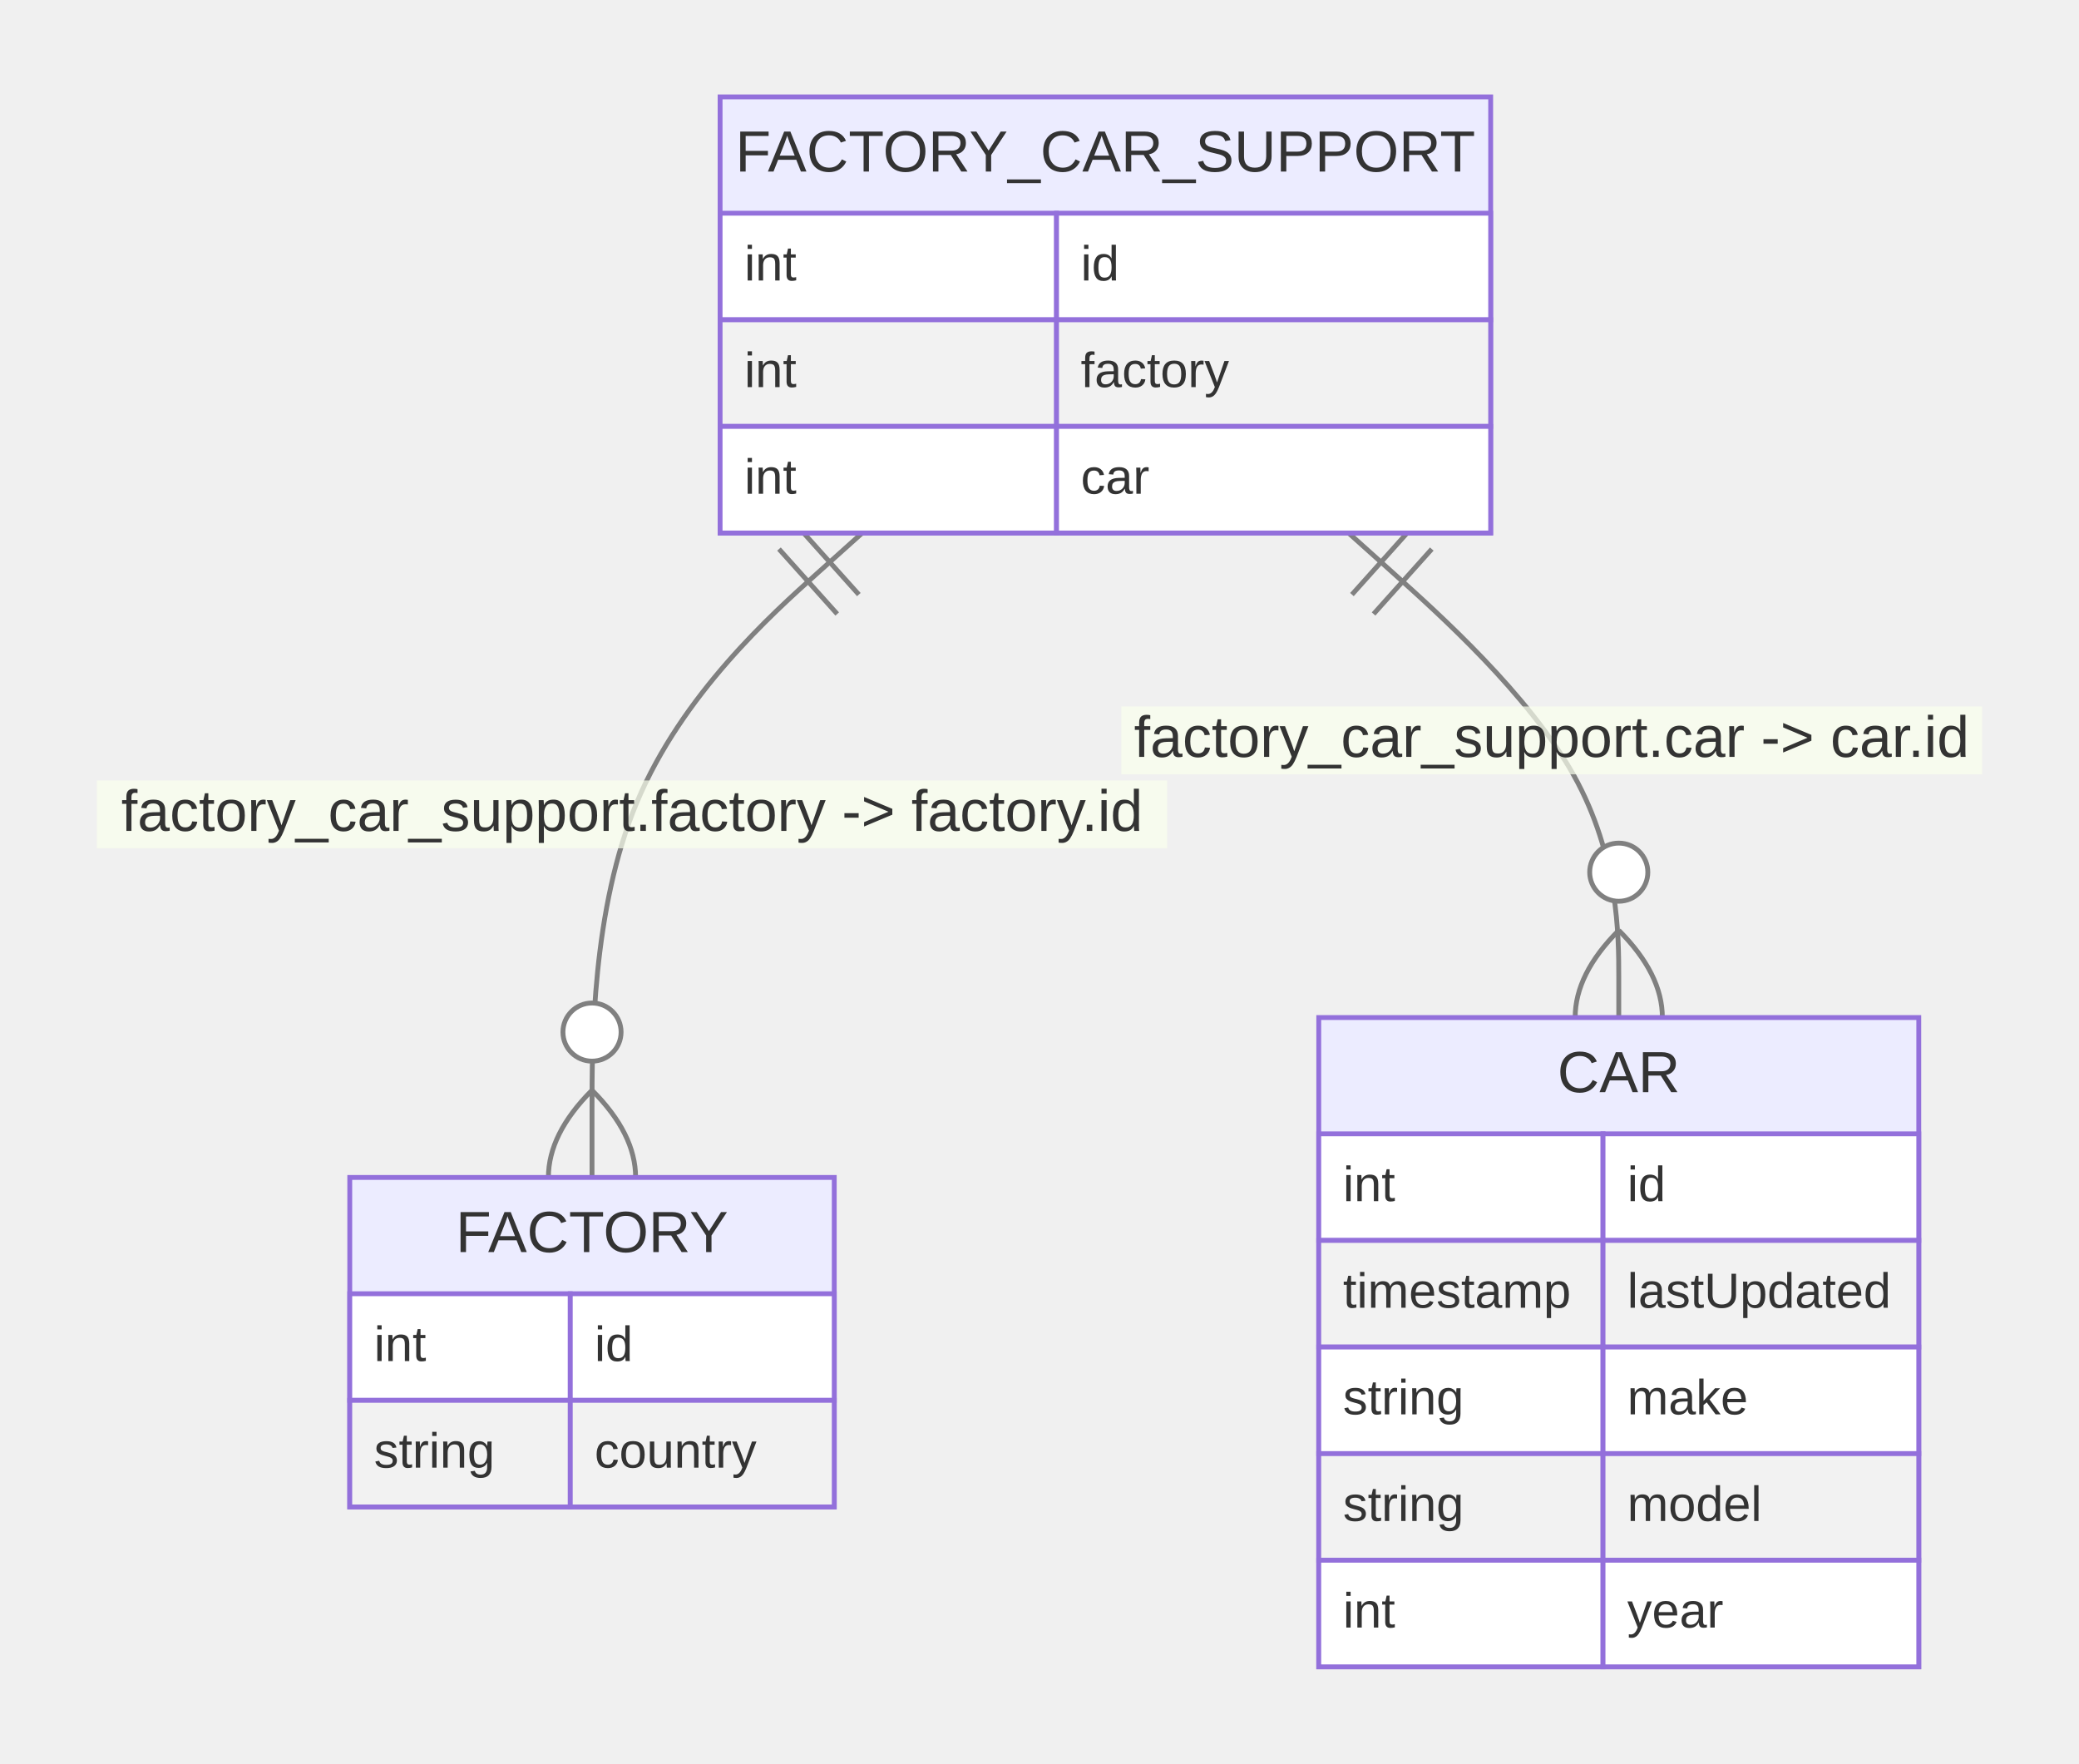
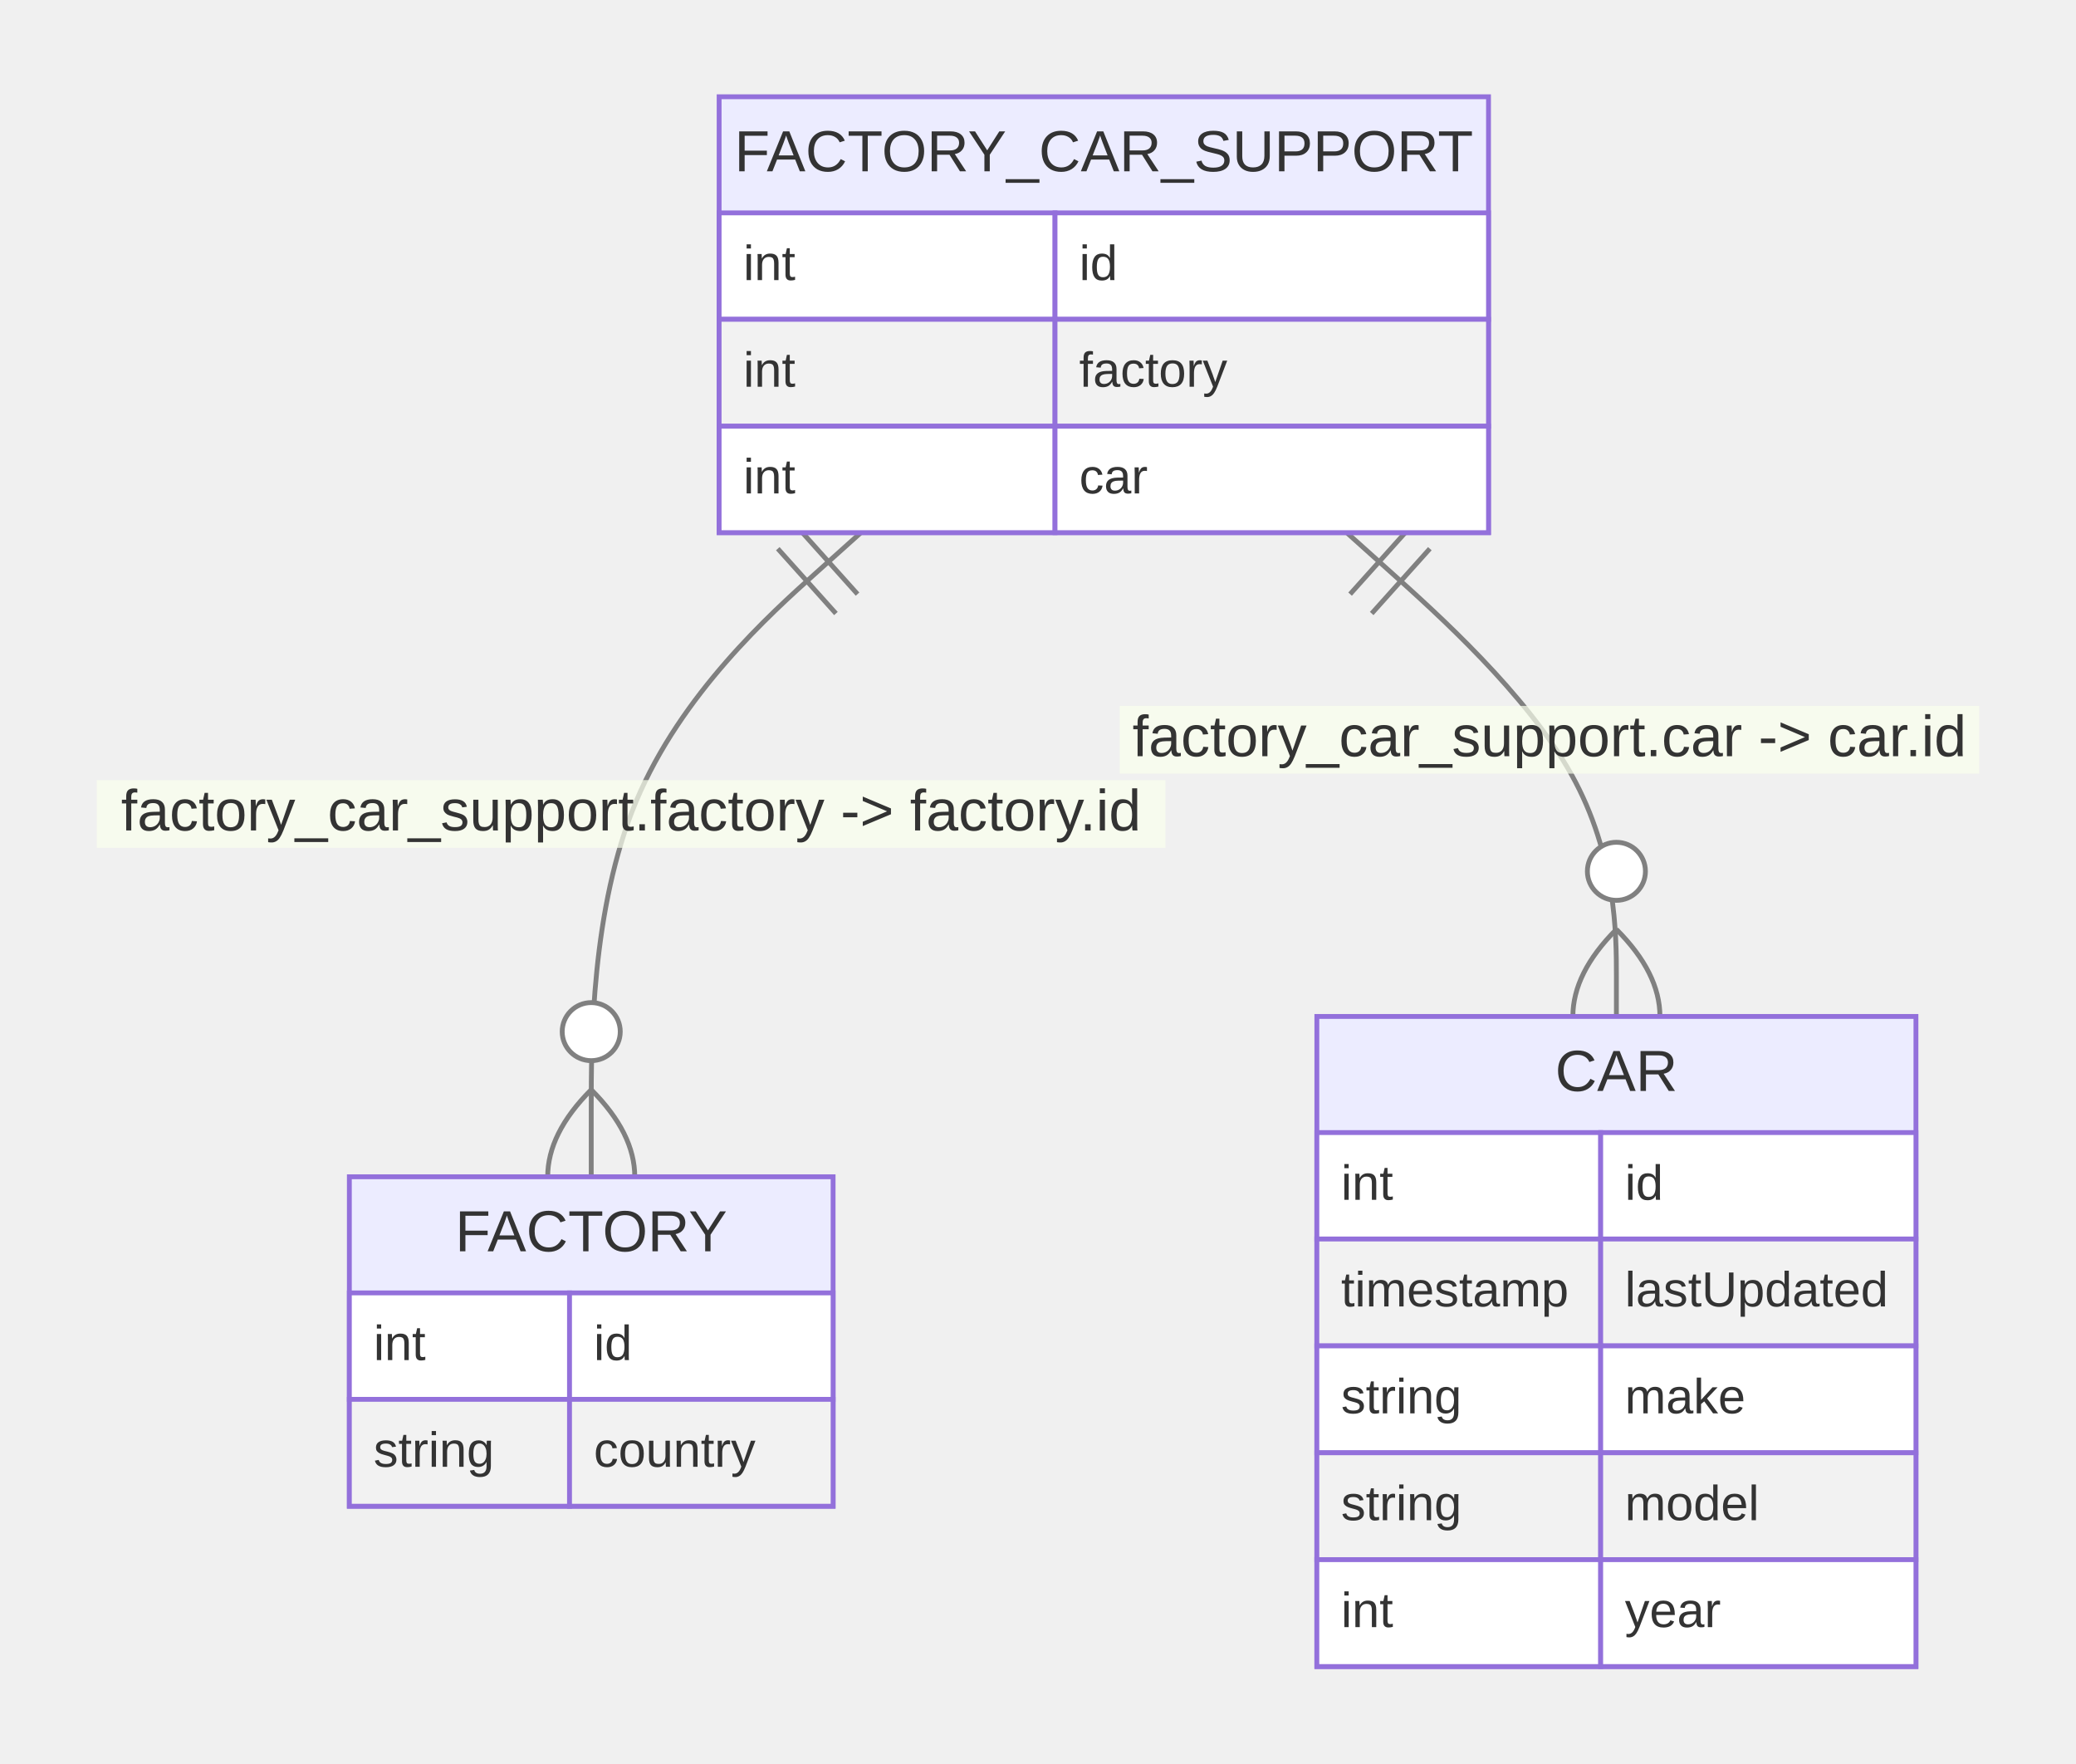
- <svg xmlns="http://www.w3.org/2000/svg" aria-roledescription="er" role="graphics-document document" viewBox="-52.191 0 429.106 364" style="max-width: 429.106px; background-color: white;" width="100%" id="mermaid-0">
+ <svg xmlns="http://www.w3.org/2000/svg" aria-roledescription="er" role="graphics-document document" viewBox="-52.217 0 429.146 364.459" style="max-width: 429.146px; background-color: white;" width="100%" id="mermaid-0">
  <style>#mermaid-0{font-family:"trebuchet ms",verdana,arial,sans-serif;font-size:16px;fill:#333;}#mermaid-0 .error-icon{fill:#552222;}#mermaid-0 .error-text{fill:#552222;stroke:#552222;}#mermaid-0 .edge-thickness-normal{stroke-width:2px;}#mermaid-0 .edge-thickness-thick{stroke-width:3.5px;}#mermaid-0 .edge-pattern-solid{stroke-dasharray:0;}#mermaid-0 .edge-pattern-dashed{stroke-dasharray:3;}#mermaid-0 .edge-pattern-dotted{stroke-dasharray:2;}#mermaid-0 .marker{fill:#333333;stroke:#333333;}#mermaid-0 .marker.cross{stroke:#333333;}#mermaid-0 svg{font-family:"trebuchet ms",verdana,arial,sans-serif;font-size:16px;}#mermaid-0 .entityBox{fill:#ECECFF;stroke:#9370DB;}#mermaid-0 .attributeBoxOdd{fill:#ffffff;stroke:#9370DB;}#mermaid-0 .attributeBoxEven{fill:#f2f2f2;stroke:#9370DB;}#mermaid-0 .relationshipLabelBox{fill:hsl(80, 100%, 96.275%);opacity:0.7;background-color:hsl(80, 100%, 96.275%);}#mermaid-0 .relationshipLabelBox rect{opacity:0.5;}#mermaid-0 .relationshipLine{stroke:#333333;}#mermaid-0 .entityTitleText{text-anchor:middle;font-size:18px;fill:#333;}#mermaid-0 :root{--mermaid-font-family:"trebuchet ms",verdana,arial,sans-serif;}</style>
  <g />
  <defs>
    <marker orient="auto" markerHeight="18" markerWidth="18" refY="9" refX="0" id="ONLY_ONE_START">
      <path d="M9,0 L9,18 M15,0 L15,18" fill="none" stroke="gray" />
    </marker>
  </defs>
  <defs>
    <marker orient="auto" markerHeight="18" markerWidth="18" refY="9" refX="18" id="ONLY_ONE_END">
      <path d="M3,0 L3,18 M9,0 L9,18" fill="none" stroke="gray" />
    </marker>
  </defs>
  <defs>
    <marker orient="auto" markerHeight="18" markerWidth="30" refY="9" refX="0" id="ZERO_OR_ONE_START">
      <circle r="6" cy="9" cx="21" fill="white" stroke="gray" />
      <path d="M9,0 L9,18" fill="none" stroke="gray" />
    </marker>
  </defs>
  <defs>
    <marker orient="auto" markerHeight="18" markerWidth="30" refY="9" refX="30" id="ZERO_OR_ONE_END">
      <circle r="6" cy="9" cx="9" fill="white" stroke="gray" />
      <path d="M21,0 L21,18" fill="none" stroke="gray" />
    </marker>
  </defs>
  <defs>
    <marker orient="auto" markerHeight="36" markerWidth="45" refY="18" refX="18" id="ONE_OR_MORE_START">
      <path d="M0,18 Q 18,0 36,18 Q 18,36 0,18 M42,9 L42,27" fill="none" stroke="gray" />
    </marker>
  </defs>
  <defs>
    <marker orient="auto" markerHeight="36" markerWidth="45" refY="18" refX="27" id="ONE_OR_MORE_END">
      <path d="M3,9 L3,27 M9,18 Q27,0 45,18 Q27,36 9,18" fill="none" stroke="gray" />
    </marker>
  </defs>
  <defs>
    <marker orient="auto" markerHeight="36" markerWidth="57" refY="18" refX="18" id="ZERO_OR_MORE_START">
      <circle r="6" cy="18" cx="48" fill="white" stroke="gray" />
      <path d="M0,18 Q18,0 36,18 Q18,36 0,18" fill="none" stroke="gray" />
    </marker>
  </defs>
  <defs>
    <marker orient="auto" markerHeight="36" markerWidth="57" refY="18" refX="39" id="ZERO_OR_MORE_END">
      <circle r="6" cy="18" cx="9" fill="white" stroke="gray" />
      <path d="M21,18 Q39,0 57,18 Q39,36 21,18" fill="none" stroke="gray" />
    </marker>
  </defs>
-   <path style="stroke: gray; fill: none;" marker-start="url(#ONLY_ONE_START)" marker-end="url(#ZERO_OR_MORE_END)" d="M125.769,110L116.474,118.333C107.179,126.667,88.59,143.333,79.295,165.5C70,187.667,70,215.333,70,229.167L70,243" class="er relationshipLine" />
-   <path style="stroke: gray; fill: none;" marker-start="url(#ONLY_ONE_START)" marker-end="url(#ZERO_OR_MORE_END)" d="M226.153,110L235.448,118.333C244.743,126.667,263.332,143.333,272.627,160C281.922,176.667,281.922,193.333,281.922,201.667L281.922,210" class="er relationshipLine" />
-   <g transform="translate(220,210 )" id="entity-CAR-d58c1c43-b180-5c15-ae3f-ebb2bacf180b">
-     <rect height="134" width="123.844" y="0" x="0" class="er entityBox" />
+   <path style="stroke: gray; fill: none;" marker-start="url(#ONLY_ONE_START)" marker-end="url(#ZERO_OR_MORE_END)" d="M125.742,110.092L116.452,118.425C107.161,126.758,88.581,143.425,79.29,165.615C70,187.804,70,215.517,70,229.373L70,243.229" class="er relationshipLine" />
+   <path style="stroke: gray; fill: none;" marker-start="url(#ONLY_ONE_START)" marker-end="url(#ZERO_OR_MORE_END)" d="M226.18,110.092L235.47,118.425C244.761,126.758,263.341,143.425,272.632,160.092C281.922,176.758,281.922,193.425,281.922,201.758L281.922,210.092" class="er relationshipLine" />
+   <g transform="translate(220,210.0918 )" id="entity-CAR-d58c1c43-b180-5c15-ae3f-ebb2bacf180b">
+     <rect height="134.367" width="123.844" y="0" x="0" class="er entityBox" />
    <text style="dominant-baseline: middle; text-anchor: middle; font-size: 12px;" transform="translate(61.92188,12)" y="0" x="0" id="text-entity-CAR-d58c1c43-b180-5c15-ae3f-ebb2bacf180b" class="er entityLabel">CAR</text>
    <rect height="22" width="58.672" y="24" x="0" class="er attributeBoxOdd" />
    <text style="dominant-baseline: middle; font-size: 10.2px;" transform="translate(5,35)" y="0" x="0" id="text-entity-CAR-d58c1c43-b180-5c15-ae3f-ebb2bacf180b-attr-1-type" class="er entityLabel">int</text>
    <rect height="22" width="65.172" y="24" x="58.672" class="er attributeBoxOdd" />
    <text style="dominant-baseline: middle; font-size: 10.2px;" transform="translate(63.67188,35)" y="0" x="0" id="text-entity-CAR-d58c1c43-b180-5c15-ae3f-ebb2bacf180b-attr-1-name" class="er entityLabel">id</text>
-     <rect height="22" width="58.672" y="46" x="0" class="er attributeBoxEven" />
-     <text style="dominant-baseline: middle; font-size: 10.2px;" transform="translate(5,57)" y="0" x="0" id="text-entity-CAR-d58c1c43-b180-5c15-ae3f-ebb2bacf180b-attr-2-type" class="er entityLabel">timestamp</text>
-     <rect height="22" width="65.172" y="46" x="58.672" class="er attributeBoxEven" />
-     <text style="dominant-baseline: middle; font-size: 10.2px;" transform="translate(63.67188,57)" y="0" x="0" id="text-entity-CAR-d58c1c43-b180-5c15-ae3f-ebb2bacf180b-attr-2-name" class="er entityLabel">lastUpdated</text>
-     <rect height="22" width="58.672" y="68" x="0" class="er attributeBoxOdd" />
-     <text style="dominant-baseline: middle; font-size: 10.2px;" transform="translate(5,79)" y="0" x="0" id="text-entity-CAR-d58c1c43-b180-5c15-ae3f-ebb2bacf180b-attr-3-type" class="er entityLabel">string</text>
-     <rect height="22" width="65.172" y="68" x="58.672" class="er attributeBoxOdd" />
-     <text style="dominant-baseline: middle; font-size: 10.2px;" transform="translate(63.67188,79)" y="0" x="0" id="text-entity-CAR-d58c1c43-b180-5c15-ae3f-ebb2bacf180b-attr-3-name" class="er entityLabel">make</text>
-     <rect height="22" width="58.672" y="90" x="0" class="er attributeBoxEven" />
-     <text style="dominant-baseline: middle; font-size: 10.2px;" transform="translate(5,101)" y="0" x="0" id="text-entity-CAR-d58c1c43-b180-5c15-ae3f-ebb2bacf180b-attr-4-type" class="er entityLabel">string</text>
-     <rect height="22" width="65.172" y="90" x="58.672" class="er attributeBoxEven" />
-     <text style="dominant-baseline: middle; font-size: 10.2px;" transform="translate(63.67188,101)" y="0" x="0" id="text-entity-CAR-d58c1c43-b180-5c15-ae3f-ebb2bacf180b-attr-4-name" class="er entityLabel">model</text>
-     <rect height="22" width="58.672" y="112" x="0" class="er attributeBoxOdd" />
-     <text style="dominant-baseline: middle; font-size: 10.2px;" transform="translate(5,123)" y="0" x="0" id="text-entity-CAR-d58c1c43-b180-5c15-ae3f-ebb2bacf180b-attr-5-type" class="er entityLabel">int</text>
-     <rect height="22" width="65.172" y="112" x="58.672" class="er attributeBoxOdd" />
-     <text style="dominant-baseline: middle; font-size: 10.2px;" transform="translate(63.67188,123)" y="0" x="0" id="text-entity-CAR-d58c1c43-b180-5c15-ae3f-ebb2bacf180b-attr-5-name" class="er entityLabel">year</text>
+     <rect height="22.092" width="58.672" y="46" x="0" class="er attributeBoxEven" />
+     <text style="dominant-baseline: middle; font-size: 10.2px;" transform="translate(5,57.0459)" y="0" x="0" id="text-entity-CAR-d58c1c43-b180-5c15-ae3f-ebb2bacf180b-attr-2-type" class="er entityLabel">timestamp</text>
+     <rect height="22.092" width="65.172" y="46" x="58.672" class="er attributeBoxEven" />
+     <text style="dominant-baseline: middle; font-size: 10.2px;" transform="translate(63.67188,57.0459)" y="0" x="0" id="text-entity-CAR-d58c1c43-b180-5c15-ae3f-ebb2bacf180b-attr-2-name" class="er entityLabel">lastUpdated</text>
+     <rect height="22.092" width="58.672" y="68.092" x="0" class="er attributeBoxOdd" />
+     <text style="dominant-baseline: middle; font-size: 10.2px;" transform="translate(5,79.1377)" y="0" x="0" id="text-entity-CAR-d58c1c43-b180-5c15-ae3f-ebb2bacf180b-attr-3-type" class="er entityLabel">string</text>
+     <rect height="22.092" width="65.172" y="68.092" x="58.672" class="er attributeBoxOdd" />
+     <text style="dominant-baseline: middle; font-size: 10.2px;" transform="translate(63.67188,79.1377)" y="0" x="0" id="text-entity-CAR-d58c1c43-b180-5c15-ae3f-ebb2bacf180b-attr-3-name" class="er entityLabel">make</text>
+     <rect height="22.092" width="58.672" y="90.184" x="0" class="er attributeBoxEven" />
+     <text style="dominant-baseline: middle; font-size: 10.2px;" transform="translate(5,101.2295)" y="0" x="0" id="text-entity-CAR-d58c1c43-b180-5c15-ae3f-ebb2bacf180b-attr-4-type" class="er entityLabel">string</text>
+     <rect height="22.092" width="65.172" y="90.184" x="58.672" class="er attributeBoxEven" />
+     <text style="dominant-baseline: middle; font-size: 10.2px;" transform="translate(63.67188,101.2295)" y="0" x="0" id="text-entity-CAR-d58c1c43-b180-5c15-ae3f-ebb2bacf180b-attr-4-name" class="er entityLabel">model</text>
+     <rect height="22.092" width="58.672" y="112.275" x="0" class="er attributeBoxOdd" />
+     <text style="dominant-baseline: middle; font-size: 10.2px;" transform="translate(5,123.3213)" y="0" x="0" id="text-entity-CAR-d58c1c43-b180-5c15-ae3f-ebb2bacf180b-attr-5-type" class="er entityLabel">int</text>
+     <rect height="22.092" width="65.172" y="112.275" x="58.672" class="er attributeBoxOdd" />
+     <text style="dominant-baseline: middle; font-size: 10.2px;" transform="translate(63.67188,123.3213)" y="0" x="0" id="text-entity-CAR-d58c1c43-b180-5c15-ae3f-ebb2bacf180b-attr-5-name" class="er entityLabel">year</text>
  </g>
-   <g transform="translate(20,243 )" id="entity-FACTORY-d7859922-2851-552d-b6a4-cf39f27293c2">
-     <rect height="68" width="100" y="0" x="0" class="er entityBox" />
+   <g transform="translate(20,243.2295 )" id="entity-FACTORY-d7859922-2851-552d-b6a4-cf39f27293c2">
+     <rect height="68.092" width="100" y="0" x="0" class="er entityBox" />
    <text style="dominant-baseline: middle; text-anchor: middle; font-size: 12px;" transform="translate(50,12)" y="0" x="0" id="text-entity-FACTORY-d7859922-2851-552d-b6a4-cf39f27293c2" class="er entityLabel">FACTORY</text>
    <rect height="22" width="45.516" y="24" x="0" class="er attributeBoxOdd" />
    <text style="dominant-baseline: middle; font-size: 10.2px;" transform="translate(5,35)" y="0" x="0" id="text-entity-FACTORY-d7859922-2851-552d-b6a4-cf39f27293c2-attr-1-type" class="er entityLabel">int</text>
    <rect height="22" width="54.484" y="24" x="45.516" class="er attributeBoxOdd" />
    <text style="dominant-baseline: middle; font-size: 10.2px;" transform="translate(50.51562,35)" y="0" x="0" id="text-entity-FACTORY-d7859922-2851-552d-b6a4-cf39f27293c2-attr-1-name" class="er entityLabel">id</text>
-     <rect height="22" width="45.516" y="46" x="0" class="er attributeBoxEven" />
-     <text style="dominant-baseline: middle; font-size: 10.2px;" transform="translate(5,57)" y="0" x="0" id="text-entity-FACTORY-d7859922-2851-552d-b6a4-cf39f27293c2-attr-2-type" class="er entityLabel">string</text>
-     <rect height="22" width="54.484" y="46" x="45.516" class="er attributeBoxEven" />
-     <text style="dominant-baseline: middle; font-size: 10.2px;" transform="translate(50.51562,57)" y="0" x="0" id="text-entity-FACTORY-d7859922-2851-552d-b6a4-cf39f27293c2-attr-2-name" class="er entityLabel">country</text>
+     <rect height="22.092" width="45.516" y="46" x="0" class="er attributeBoxEven" />
+     <text style="dominant-baseline: middle; font-size: 10.2px;" transform="translate(5,57.0459)" y="0" x="0" id="text-entity-FACTORY-d7859922-2851-552d-b6a4-cf39f27293c2-attr-2-type" class="er entityLabel">string</text>
+     <rect height="22.092" width="54.484" y="46" x="45.516" class="er attributeBoxEven" />
+     <text style="dominant-baseline: middle; font-size: 10.2px;" transform="translate(50.51562,57.0459)" y="0" x="0" id="text-entity-FACTORY-d7859922-2851-552d-b6a4-cf39f27293c2-attr-2-name" class="er entityLabel">country</text>
  </g>
  <g transform="translate(96.4375,20 )" id="entity-FACTORYCARSUPPORT-df1fa01b-e0e5-56c4-a578-53fc2726f9cf">
-     <rect height="90" width="159.047" y="0" x="0" class="er entityBox" />
+     <rect height="90.092" width="159.047" y="0" x="0" class="er entityBox" />
    <text style="dominant-baseline: middle; text-anchor: middle; font-size: 12px;" transform="translate(79.52344,12)" y="0" x="0" id="text-entity-FACTORYCARSUPPORT-df1fa01b-e0e5-56c4-a578-53fc2726f9cf" class="er entityLabel">FACTORY_CAR_SUPPORT</text>
-     <rect height="22" width="69.441" y="24" x="0" class="er attributeBoxOdd" />
+     <rect height="22" width="69.438" y="24" x="0" class="er attributeBoxOdd" />
    <text style="dominant-baseline: middle; font-size: 10.2px;" transform="translate(5,35)" y="0" x="0" id="text-entity-FACTORYCARSUPPORT-df1fa01b-e0e5-56c4-a578-53fc2726f9cf-attr-1-type" class="er entityLabel">int</text>
-     <rect height="22" width="89.605" y="24" x="69.441" class="er attributeBoxOdd" />
-     <text style="dominant-baseline: middle; font-size: 10.2px;" transform="translate(74.44141,35)" y="0" x="0" id="text-entity-FACTORYCARSUPPORT-df1fa01b-e0e5-56c4-a578-53fc2726f9cf-attr-1-name" class="er entityLabel">id</text>
-     <rect height="22" width="69.441" y="46" x="0" class="er attributeBoxEven" />
-     <text style="dominant-baseline: middle; font-size: 10.2px;" transform="translate(5,57)" y="0" x="0" id="text-entity-FACTORYCARSUPPORT-df1fa01b-e0e5-56c4-a578-53fc2726f9cf-attr-2-type" class="er entityLabel">int</text>
-     <rect height="22" width="89.605" y="46" x="69.441" class="er attributeBoxEven" />
-     <text style="dominant-baseline: middle; font-size: 10.2px;" transform="translate(74.44141,57)" y="0" x="0" id="text-entity-FACTORYCARSUPPORT-df1fa01b-e0e5-56c4-a578-53fc2726f9cf-attr-2-name" class="er entityLabel">factory</text>
-     <rect height="22" width="69.441" y="68" x="0" class="er attributeBoxOdd" />
-     <text style="dominant-baseline: middle; font-size: 10.2px;" transform="translate(5,79)" y="0" x="0" id="text-entity-FACTORYCARSUPPORT-df1fa01b-e0e5-56c4-a578-53fc2726f9cf-attr-3-type" class="er entityLabel">int</text>
-     <rect height="22" width="89.605" y="68" x="69.441" class="er attributeBoxOdd" />
-     <text style="dominant-baseline: middle; font-size: 10.2px;" transform="translate(74.44141,79)" y="0" x="0" id="text-entity-FACTORYCARSUPPORT-df1fa01b-e0e5-56c4-a578-53fc2726f9cf-attr-3-name" class="er entityLabel">car</text>
+     <rect height="22" width="89.609" y="24" x="69.438" class="er attributeBoxOdd" />
+     <text style="dominant-baseline: middle; font-size: 10.2px;" transform="translate(74.4375,35)" y="0" x="0" id="text-entity-FACTORYCARSUPPORT-df1fa01b-e0e5-56c4-a578-53fc2726f9cf-attr-1-name" class="er entityLabel">id</text>
+     <rect height="22.092" width="69.438" y="46" x="0" class="er attributeBoxEven" />
+     <text style="dominant-baseline: middle; font-size: 10.2px;" transform="translate(5,57.0459)" y="0" x="0" id="text-entity-FACTORYCARSUPPORT-df1fa01b-e0e5-56c4-a578-53fc2726f9cf-attr-2-type" class="er entityLabel">int</text>
+     <rect height="22.092" width="89.609" y="46" x="69.438" class="er attributeBoxEven" />
+     <text style="dominant-baseline: middle; font-size: 10.2px;" transform="translate(74.4375,57.0459)" y="0" x="0" id="text-entity-FACTORYCARSUPPORT-df1fa01b-e0e5-56c4-a578-53fc2726f9cf-attr-2-name" class="er entityLabel">factory</text>
+     <rect height="22" width="69.438" y="68.092" x="0" class="er attributeBoxOdd" />
+     <text style="dominant-baseline: middle; font-size: 10.2px;" transform="translate(5,79.0918)" y="0" x="0" id="text-entity-FACTORYCARSUPPORT-df1fa01b-e0e5-56c4-a578-53fc2726f9cf-attr-3-type" class="er entityLabel">int</text>
+     <rect height="22" width="89.609" y="68.092" x="69.438" class="er attributeBoxOdd" />
+     <text style="dominant-baseline: middle; font-size: 10.2px;" transform="translate(74.4375,79.0918)" y="0" x="0" id="text-entity-FACTORYCARSUPPORT-df1fa01b-e0e5-56c4-a578-53fc2726f9cf-attr-3-name" class="er entityLabel">car</text>
  </g>
-   <rect height="14" width="220.914" y="161.074" x="-32.191" class="er relationshipLabelBox" />
-   <text style="text-anchor: middle; dominant-baseline: middle; font-size: 12px;" y="168.074" x="78.266" id="rel1" class="er relationshipLabel">factory_car_support.factory -&gt; factory.id</text>
-   <rect height="14" width="177.68" y="145.806" x="179.235" class="er relationshipLabelBox" />
-   <text style="text-anchor: middle; dominant-baseline: middle; font-size: 12px;" y="152.806" x="268.075" id="rel2" class="er relationshipLabel">factory_car_support.car -&gt; car.id</text>
+   <rect height="14" width="220.922" y="161.239" x="-32.217" class="er relationshipLabelBox" />
+   <text style="text-anchor: middle; dominant-baseline: middle; font-size: 12px;" y="168.239" x="78.244" id="rel1" class="er relationshipLabel">factory_car_support.factory -&gt; factory.id</text>
+   <rect height="14" width="177.688" y="145.902" x="179.242" class="er relationshipLabelBox" />
+   <text style="text-anchor: middle; dominant-baseline: middle; font-size: 12px;" y="152.902" x="268.085" id="rel2" class="er relationshipLabel">factory_car_support.car -&gt; car.id</text>
</svg>
